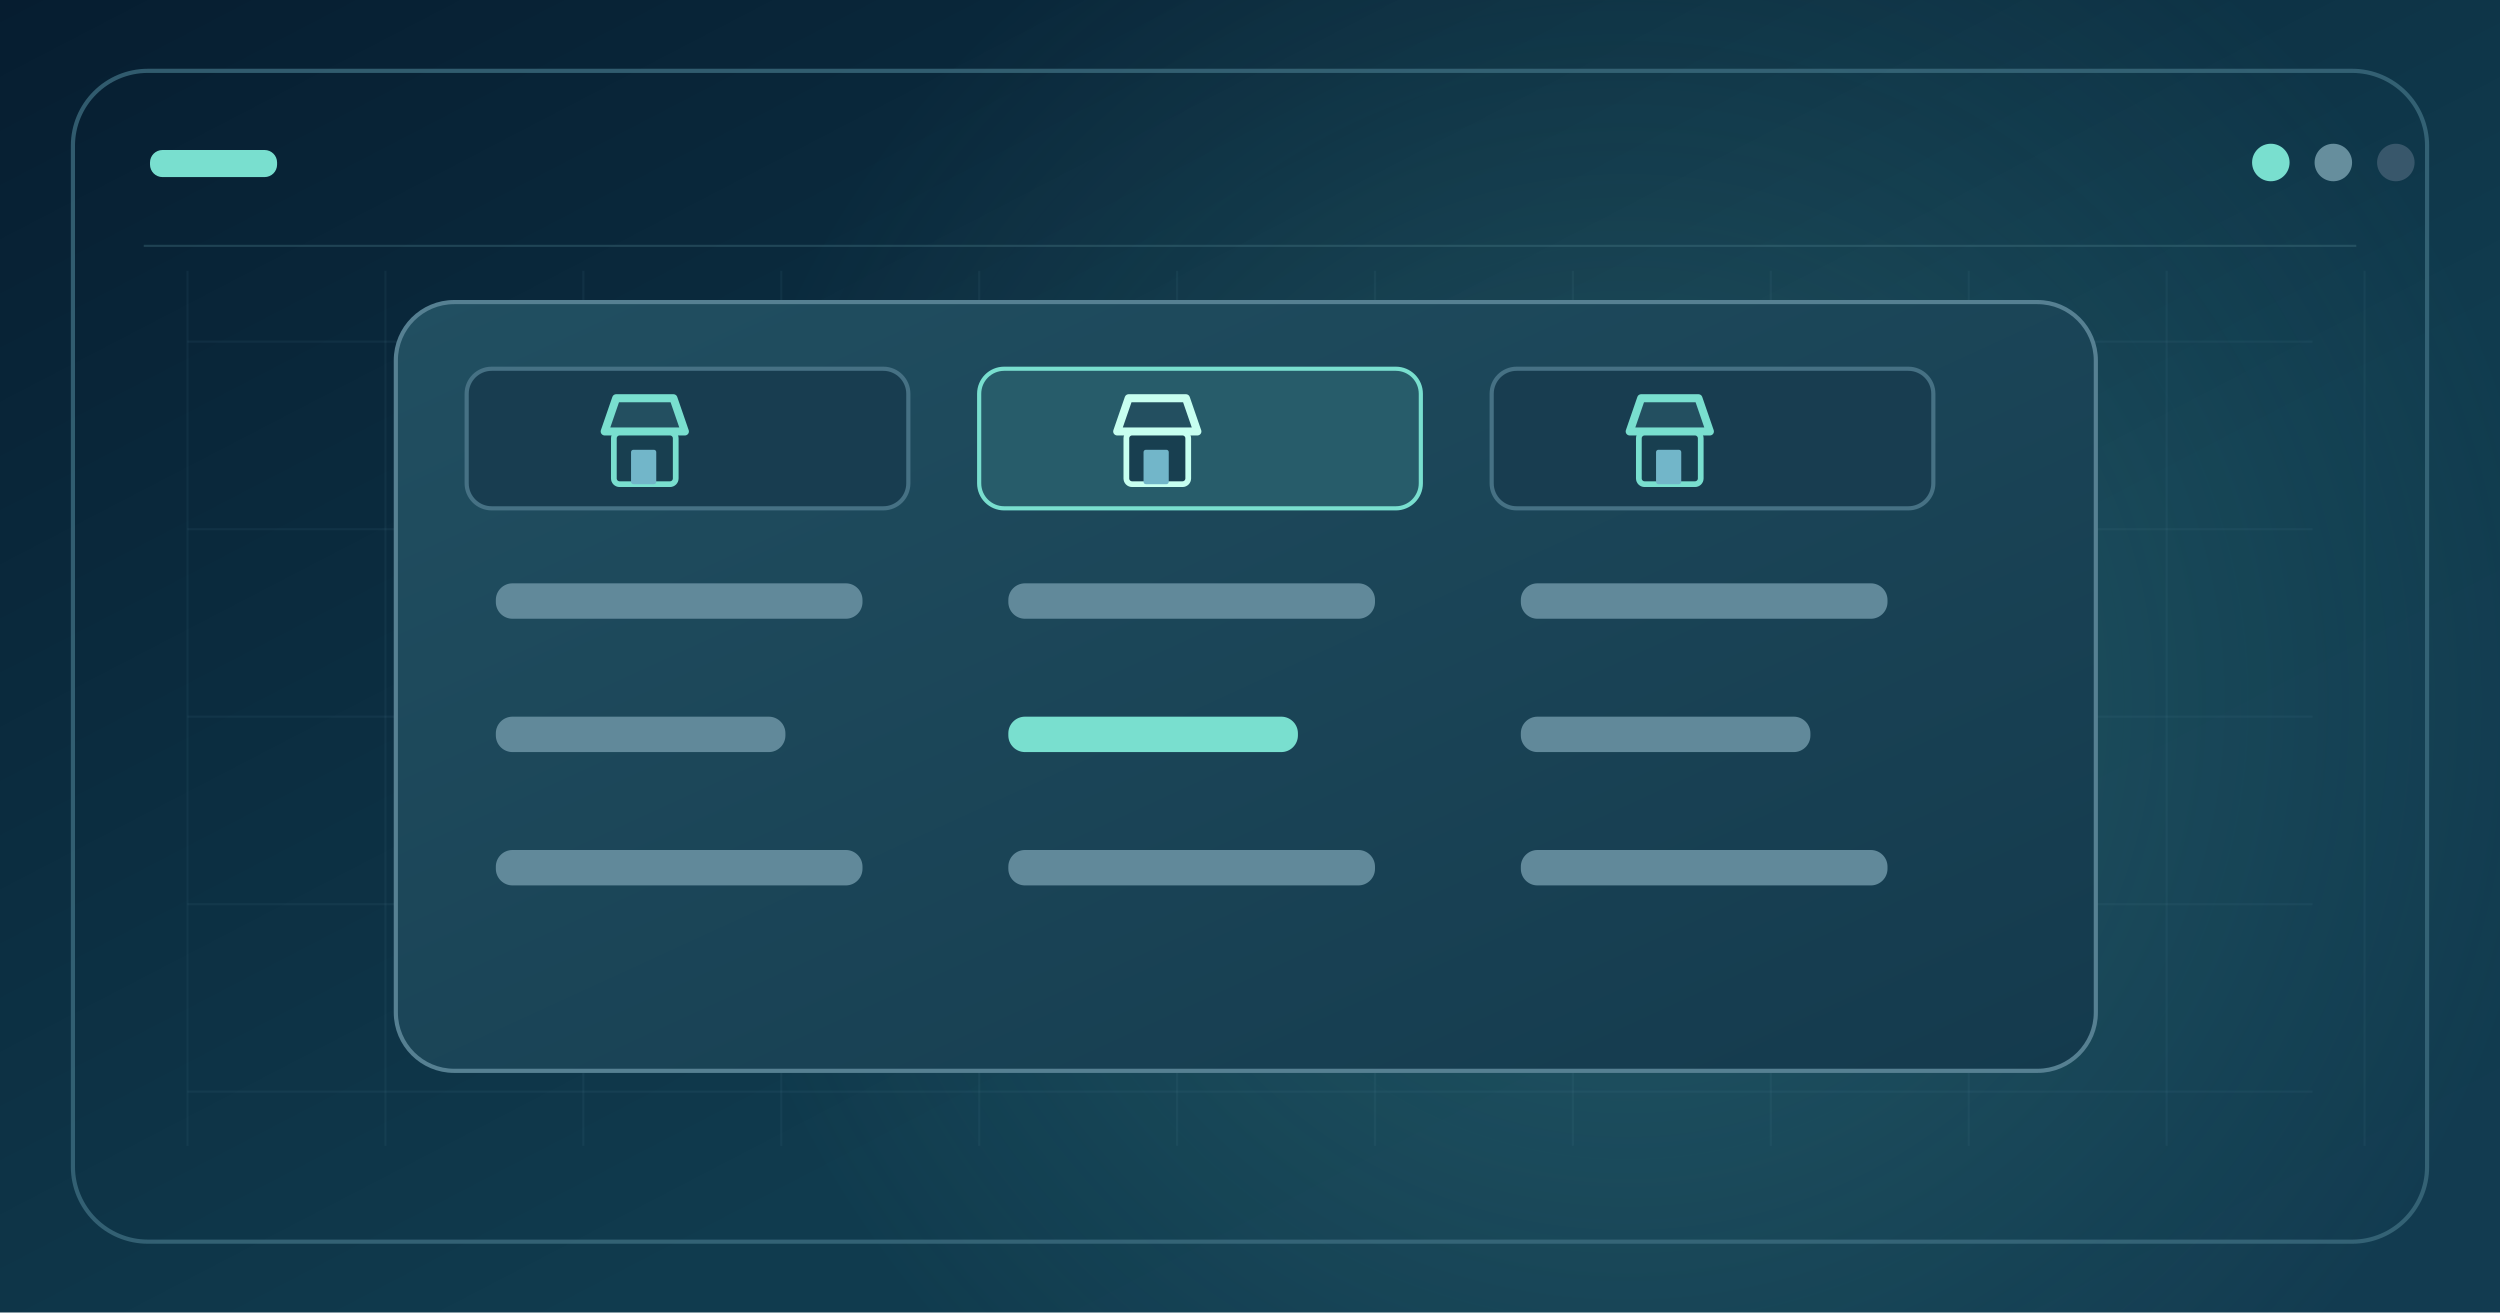
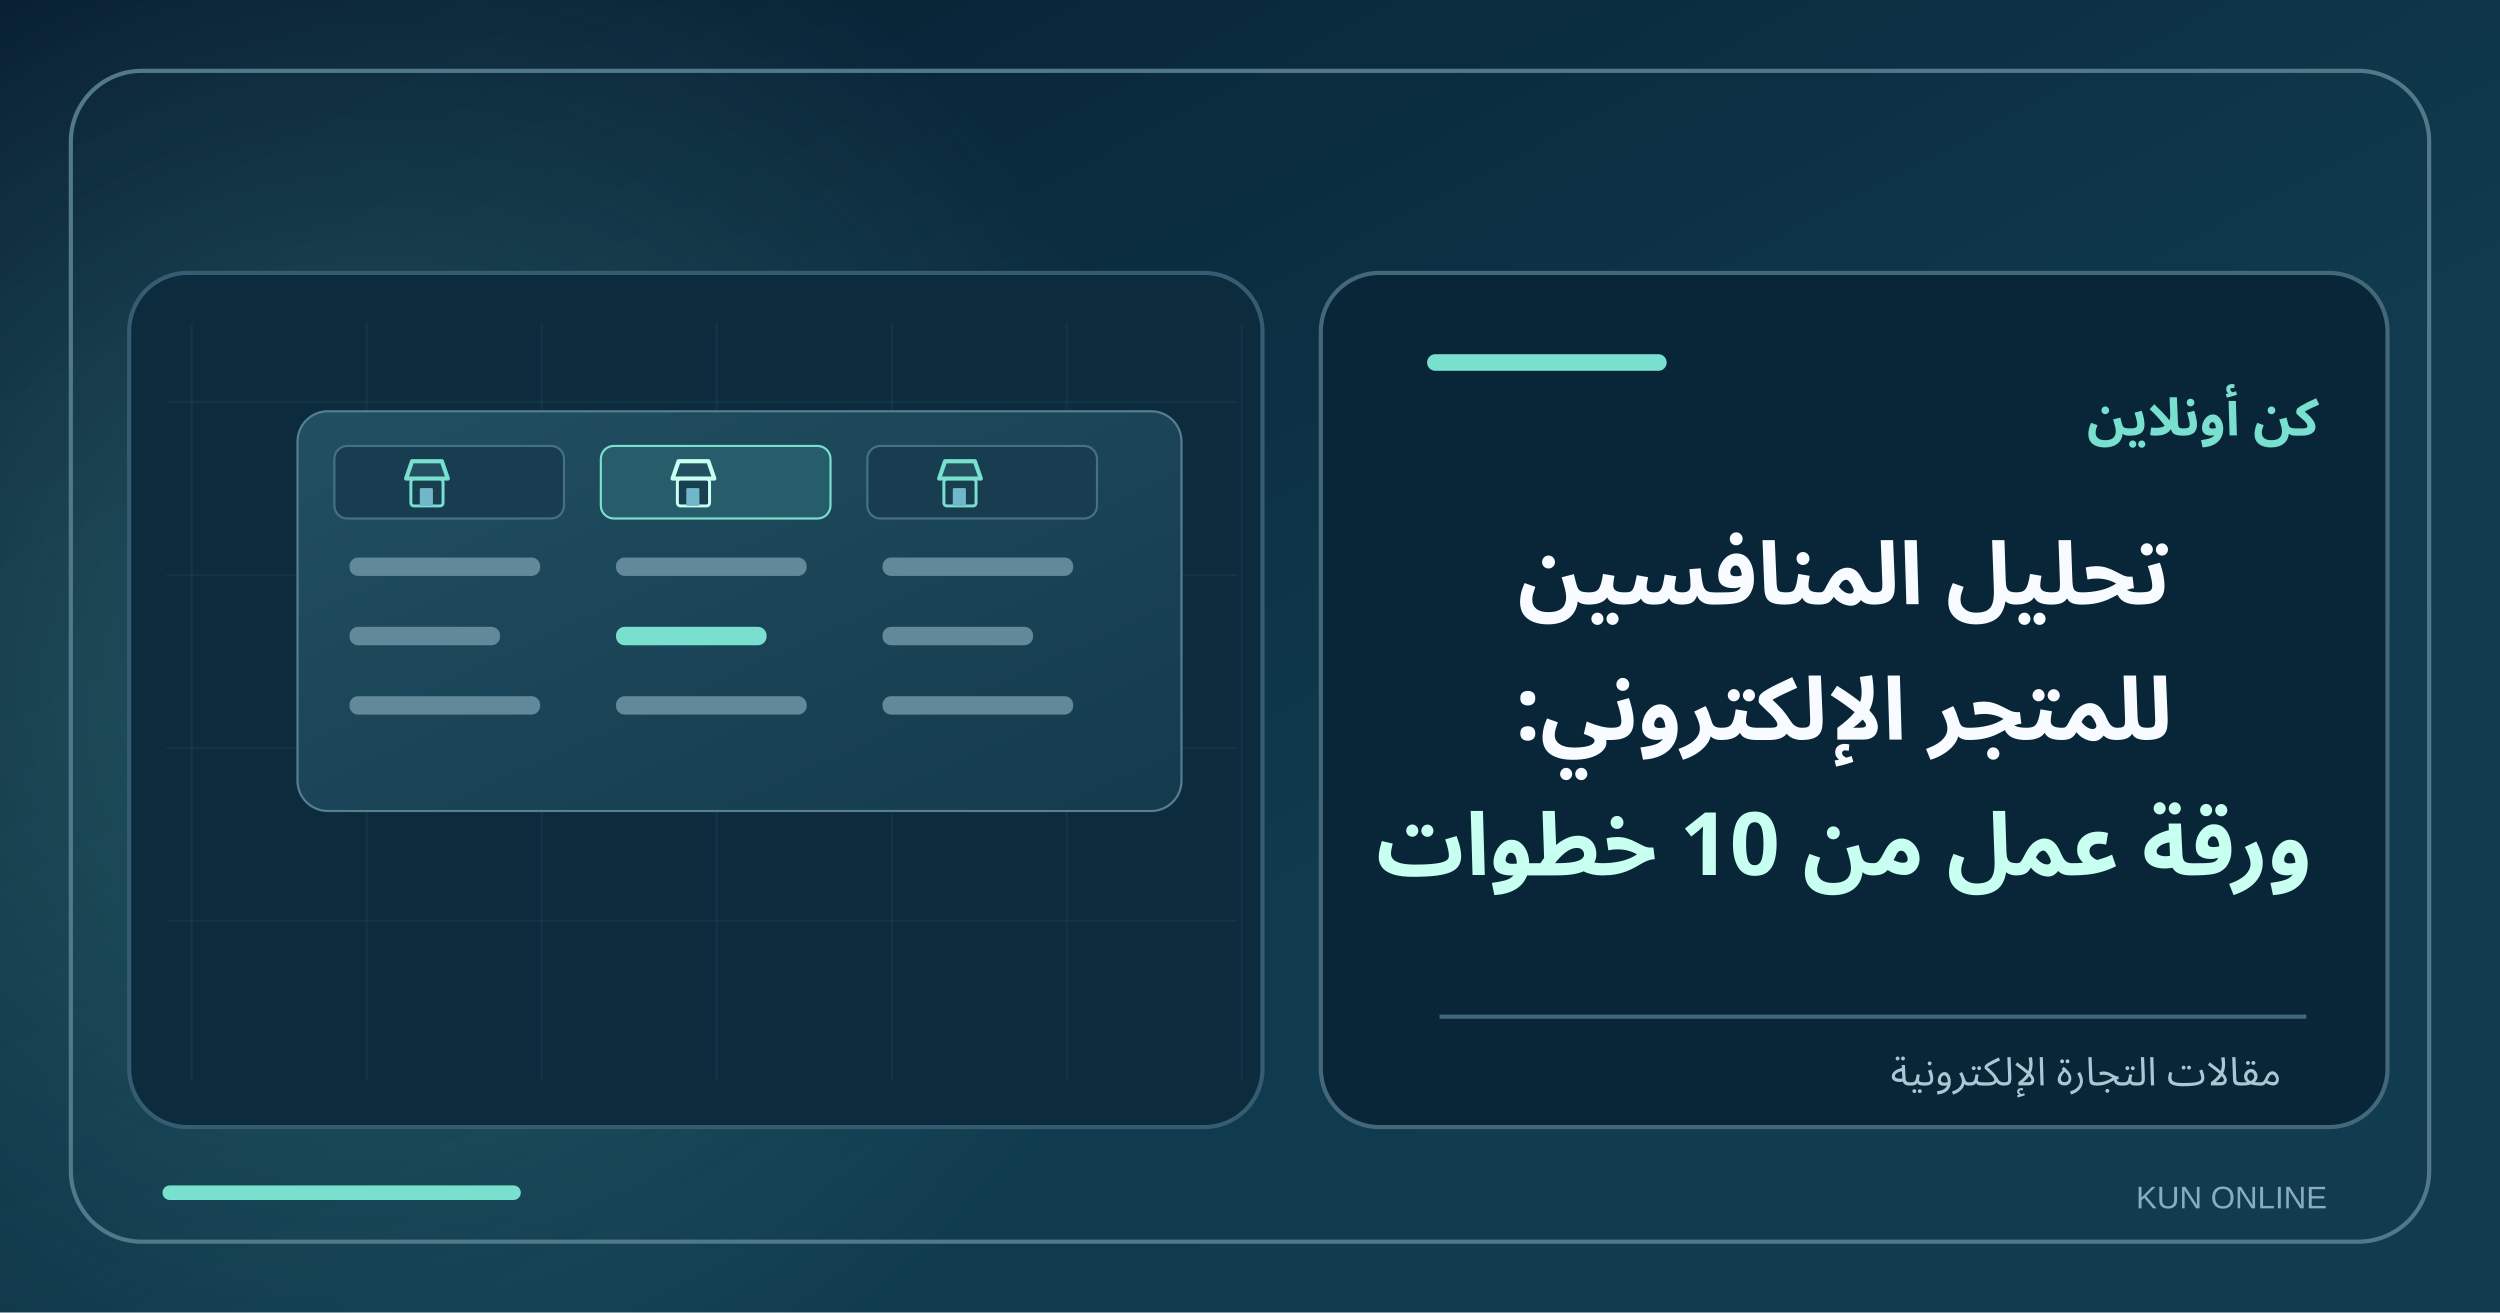
<svg xmlns="http://www.w3.org/2000/svg" width="1200" height="630" viewBox="0 0 1200 630" role="img" aria-labelledby="title desc">
  <defs>
    <linearGradient id="back" x1="0" y1="0" x2="1" y2="1">
      <stop stop-color="#061d30" />
      <stop offset=".62" stop-color="#103b4e" />
      <stop offset="1" stop-color="#123b50" />
    </linearGradient>
    <linearGradient id="glass" x1="0" y1="0" x2="1" y2="1">
      <stop stop-color="#214f61" />
      <stop offset="1" stop-color="#143a4d" />
    </linearGradient>
    <radialGradient id="bloom">
-       <stop stop-color="#79dfcf" stop-opacity=".18" />
+       <stop stop-color="#79dfcf" stop-opacity=".24" />
      <stop offset="1" stop-color="#79dfcf" stop-opacity="0" />
    </radialGradient>
  </defs>
  <rect width="1200" height="630" fill="url(#back)" />
-   <circle cx="781" cy="337" r="450" fill="url(#bloom)" />
-   <rect x="35" y="34" width="1130" height="562" rx="36" fill="none" stroke="#3f6f81" stroke-width="2" opacity=".75" />
-   <path d="M69 118H1131" stroke="#4c7f8b" stroke-width="1" opacity=".34" />
-   <rect x="72" y="72" width="61" height="13" rx="6" fill="#79dfcf" />
-   <circle cx="1090" cy="78" r="9" fill="#79dfcf" />
-   <circle cx="1120" cy="78" r="9" fill="#668e9d" />
-   <circle cx="1150" cy="78" r="9" fill="#38576b" />
+   <circle cx="180" cy="320" r="390" fill="url(#bloom)" />
+   <rect x="34" y="34" width="1132" height="562" rx="34" fill="none" stroke="#51798a" stroke-width="2" />
+   <rect x="62" y="131" width="544" height="410" rx="28" fill="#0c2b3d" stroke="#365c71" stroke-width="2" />
  <g stroke="#508396" stroke-opacity=".10" stroke-width="1">
-     <path d="M90 130V550" />
-     <path d="M185 130V550" />
-     <path d="M280 130V550" />
-     <path d="M375 130V550" />
-     <path d="M470 130V550" />
-     <path d="M565 130V550" />
-     <path d="M660 130V550" />
-     <path d="M755 130V550" />
-     <path d="M850 130V550" />
-     <path d="M945 130V550" />
-     <path d="M1040 130V550" />
-     <path d="M1135 130V550" />
-     <path d="M90 164H1110" />
-     <path d="M90 254H1110" />
-     <path d="M90 344H1110" />
-     <path d="M90 434H1110" />
-     <path d="M90 524H1110" />
+     <path d="M92 155V519" />
+     <path d="M176 155V519" />
+     <path d="M260 155V519" />
+     <path d="M344 155V519" />
+     <path d="M428 155V519" />
+     <path d="M512 155V519" />
+     <path d="M596 155V519" />
+     <path d="M80 193H594" />
+     <path d="M80 276H594" />
+     <path d="M80 359H594" />
+     <path d="M80 442H594" />
  </g>
-   <rect x="190" y="145" width="816" height="369" rx="28" fill="url(#glass)" stroke="#568092" stroke-width="2" />
-   <rect x="224" y="177" width="212" height="67" rx="12" fill="#183d50" stroke="#467184" stroke-width="2" />
-   <g transform="translate(282 184) scale(0.55)">
-     <path d="M15 42L25 13H75L85 42Z" fill="#234f60" stroke="#79dfcf" stroke-width="7" stroke-linecap="round" stroke-linejoin="round" />
-     <rect x="23" y="43" width="54" height="45" rx="5" fill="#183f50" stroke="#79dfcf" stroke-width="5" />
-     <rect x="38" y="58" width="22" height="30" rx="2" fill="#72b6c9" stroke="none" stroke-width="0" />
+   <g id="topic-illustration" transform="translate(44 122) scale(.52)">
+     <rect x="190" y="145" width="816" height="369" rx="28" fill="url(#glass)" stroke="#568092" stroke-width="2" />
+     <rect x="224" y="177" width="212" height="67" rx="12" fill="#183d50" stroke="#467184" stroke-width="2" />
+     <g transform="translate(282 184) scale(0.55)">
+       <path d="M15 42L25 13H75L85 42Z" fill="#234f60" stroke="#79dfcf" stroke-width="7" stroke-linecap="round" stroke-linejoin="round" />
+       <rect x="23" y="43" width="54" height="45" rx="5" fill="#183f50" stroke="#79dfcf" stroke-width="5" />
+       <rect x="38" y="58" width="22" height="30" rx="2" fill="#72b6c9" stroke="none" stroke-width="0" />
+     </g>
+     <rect x="470" y="177" width="212" height="67" rx="12" fill="#275c6a" stroke="#79dfcf" stroke-width="2" />
+     <g transform="translate(528 184) scale(0.55)">
+       <path d="M15 42L25 13H75L85 42Z" fill="#234f60" stroke="#c7fff0" stroke-width="7" stroke-linecap="round" stroke-linejoin="round" />
+       <rect x="23" y="43" width="54" height="45" rx="5" fill="#183f50" stroke="#c7fff0" stroke-width="5" />
+       <rect x="38" y="58" width="22" height="30" rx="2" fill="#72b6c9" stroke="none" stroke-width="0" />
+     </g>
+     <rect x="716" y="177" width="212" height="67" rx="12" fill="#183d50" stroke="#467184" stroke-width="2" />
+     <g transform="translate(774 184) scale(0.55)">
+       <path d="M15 42L25 13H75L85 42Z" fill="#234f60" stroke="#79dfcf" stroke-width="7" stroke-linecap="round" stroke-linejoin="round" />
+       <rect x="23" y="43" width="54" height="45" rx="5" fill="#183f50" stroke="#79dfcf" stroke-width="5" />
+       <rect x="38" y="58" width="22" height="30" rx="2" fill="#72b6c9" stroke="none" stroke-width="0" />
+     </g>
+     <rect x="238" y="280" width="176" height="17" rx="8" fill="#61899a" stroke="none" stroke-width="0" />
+     <rect x="484" y="280" width="176" height="17" rx="8" fill="#61899a" stroke="none" stroke-width="0" />
+     <rect x="730" y="280" width="176" height="17" rx="8" fill="#61899a" stroke="none" stroke-width="0" />
+     <rect x="238" y="344" width="139" height="17" rx="8" fill="#61899a" stroke="none" stroke-width="0" />
+     <rect x="484" y="344" width="139" height="17" rx="8" fill="#79dfcf" stroke="none" stroke-width="0" />
+     <rect x="730" y="344" width="139" height="17" rx="8" fill="#61899a" stroke="none" stroke-width="0" />
+     <rect x="238" y="408" width="176" height="17" rx="8" fill="#61899a" stroke="none" stroke-width="0" />
+     <rect x="484" y="408" width="176" height="17" rx="8" fill="#61899a" stroke="none" stroke-width="0" />
+     <rect x="730" y="408" width="176" height="17" rx="8" fill="#61899a" stroke="none" stroke-width="0" />
  </g>
-   <rect x="470" y="177" width="212" height="67" rx="12" fill="#275c6a" stroke="#79dfcf" stroke-width="2" />
-   <g transform="translate(528 184) scale(0.55)">
-     <path d="M15 42L25 13H75L85 42Z" fill="#234f60" stroke="#c7fff0" stroke-width="7" stroke-linecap="round" stroke-linejoin="round" />
-     <rect x="23" y="43" width="54" height="45" rx="5" fill="#183f50" stroke="#c7fff0" stroke-width="5" />
-     <rect x="38" y="58" width="22" height="30" rx="2" fill="#72b6c9" stroke="none" stroke-width="0" />
+   <rect x="634" y="131" width="512" height="410" rx="28" fill="#092639" stroke="#436879" stroke-width="2" />
+   <rect x="685" y="170" width="115" height="8" rx="4" fill="#79dfcf" />
+   <text x="1113" y="209" direction="rtl" text-anchor="start" font-family="Cairo,Tajawal,Noto Sans Arabic,Segoe UI,Arial,sans-serif" font-size="25" font-weight="700" fill="#79dfcf">كن أونلاين</text>
+   <g id="article-title">
+     <text x="885" y="290" text-anchor="middle" direction="rtl" unicode-bidi="plaintext" font-family="Cairo,Tajawal,Noto Sans Arabic,Segoe UI,Arial,sans-serif" font-size="42" font-weight="700" letter-spacing="0" fill="#f8fbff">تحليل المنافسين</text>
+     <text x="885" y="355" text-anchor="middle" direction="rtl" unicode-bidi="plaintext" font-family="Cairo,Tajawal,Noto Sans Arabic,Segoe UI,Arial,sans-serif" font-size="42" font-weight="700" letter-spacing="0" fill="#f8fbff">للمتجر الإلكتروني:</text>
+     <text x="885" y="420" text-anchor="middle" direction="rtl" unicode-bidi="plaintext" font-family="Cairo,Tajawal,Noto Sans Arabic,Segoe UI,Arial,sans-serif" font-size="42" font-weight="700" letter-spacing="0" fill="#c7fff0">ورقة عمل من 10 خطوات</text>
  </g>
-   <rect x="716" y="177" width="212" height="67" rx="12" fill="#183d50" stroke="#467184" stroke-width="2" />
-   <g transform="translate(774 184) scale(0.55)">
-     <path d="M15 42L25 13H75L85 42Z" fill="#234f60" stroke="#79dfcf" stroke-width="7" stroke-linecap="round" stroke-linejoin="round" />
-     <rect x="23" y="43" width="54" height="45" rx="5" fill="#183f50" stroke="#79dfcf" stroke-width="5" />
-     <rect x="38" y="58" width="22" height="30" rx="2" fill="#72b6c9" stroke="none" stroke-width="0" />
-   </g>
-   <rect x="238" y="280" width="176" height="17" rx="8" fill="#61899a" stroke="none" stroke-width="0" />
-   <rect x="484" y="280" width="176" height="17" rx="8" fill="#61899a" stroke="none" stroke-width="0" />
-   <rect x="730" y="280" width="176" height="17" rx="8" fill="#61899a" stroke="none" stroke-width="0" />
-   <rect x="238" y="344" width="139" height="17" rx="8" fill="#61899a" stroke="none" stroke-width="0" />
-   <rect x="484" y="344" width="139" height="17" rx="8" fill="#79dfcf" stroke="none" stroke-width="0" />
-   <rect x="730" y="344" width="139" height="17" rx="8" fill="#61899a" stroke="none" stroke-width="0" />
-   <rect x="238" y="408" width="176" height="17" rx="8" fill="#61899a" stroke="none" stroke-width="0" />
-   <rect x="484" y="408" width="176" height="17" rx="8" fill="#61899a" stroke="none" stroke-width="0" />
-   <rect x="730" y="408" width="176" height="17" rx="8" fill="#61899a" stroke="none" stroke-width="0" />
+   <path d="M691 488H1107" stroke="#426979" stroke-width="2" />
+   <text x="1095" y="521" direction="rtl" text-anchor="start" font-family="Cairo,Tajawal,Noto Sans Arabic,Segoe UI,Arial,sans-serif" font-size="19" fill="#a9c8d2">مقالات التجارة الإلكترونية</text>
+   <rect x="78" y="569" width="172" height="7" rx="3.5" fill="#79dfcf" />
+   <text x="1117" y="580" direction="rtl" text-anchor="start" font-family="Arial,sans-serif" font-size="15" fill="#87aebc">KUN ONLINE</text>
</svg>
